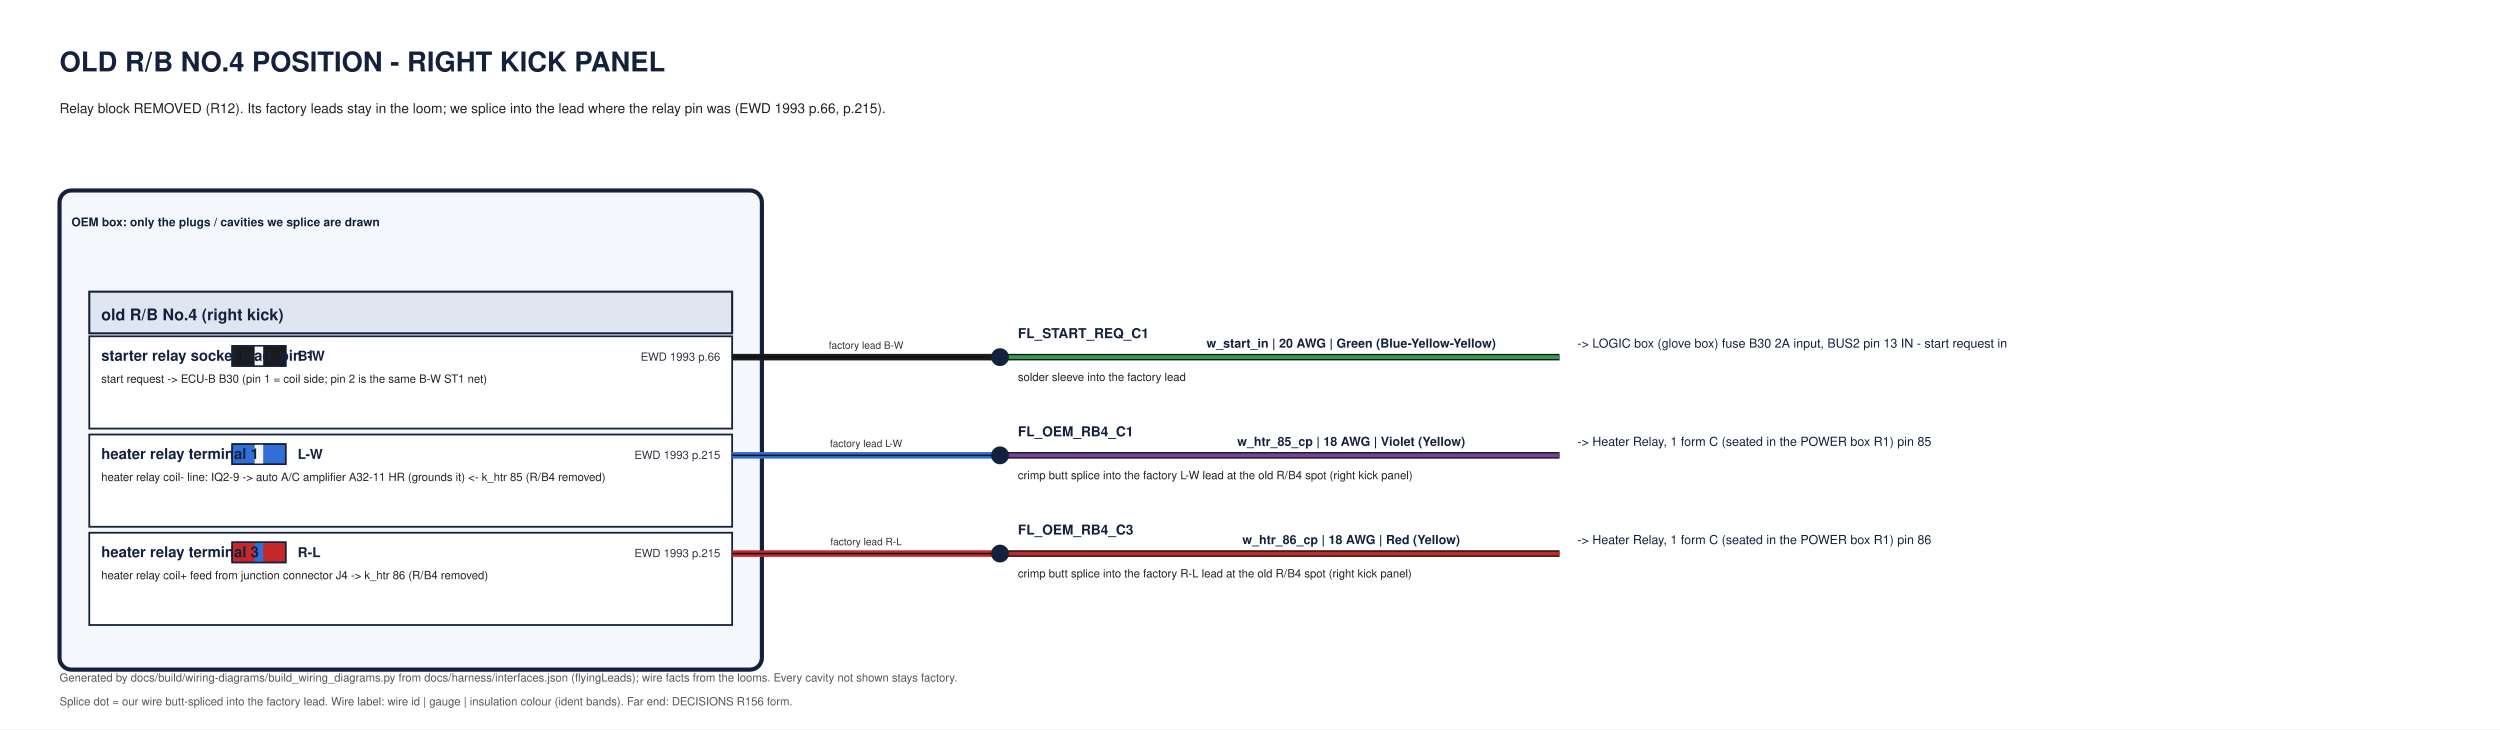
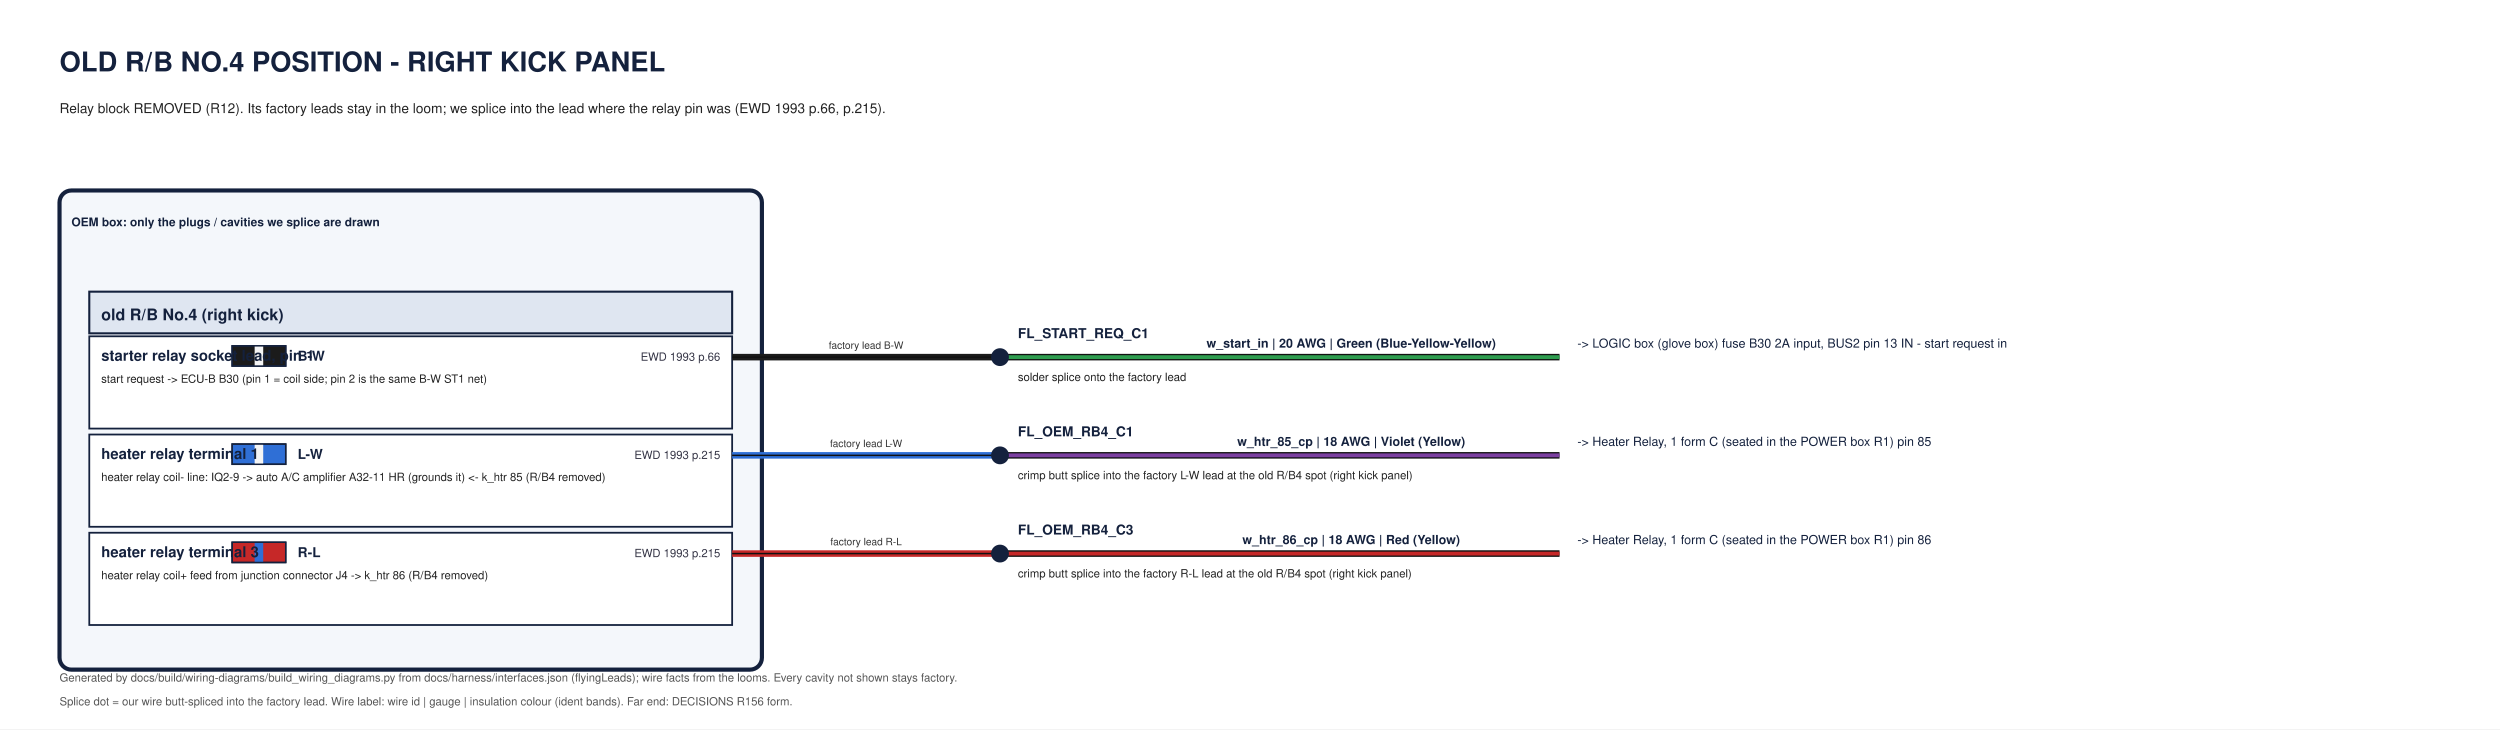
<svg xmlns="http://www.w3.org/2000/svg" viewBox="0 0 420.0 122.5" width="420.0mm" height="122.5mm">
  <rect x="0" y="0" width="420.0" height="122.5" fill="#ffffff" />
  <rect x="10.00" y="46.00" width="118.00" height="0.00" rx="0.00" fill="#ffffff" stroke="#14213d" stroke-width="0.35" />
  <rect x="10.00" y="32.00" width="118.00" height="80.50" rx="2.00" fill="#f4f7fb" stroke="#14213d" stroke-width="0.70" />
  <rect x="15.00" y="49.00" width="108.00" height="7.00" rx="0.00" fill="#dfe6f1" stroke="#14213d" stroke-width="0.35" />
  <rect x="15.00" y="56.50" width="108.00" height="15.50" rx="0.00" fill="#ffffff" stroke="#14213d" stroke-width="0.30" />
  <rect x="39.00" y="58.10" width="9.00" height="3.40" rx="0.00" fill="#1b1b1b" stroke="#14213d" stroke-width="0.25" />
  <rect x="42.78" y="58.10" width="1.44" height="3.40" rx="0.00" fill="#f4f4f4" stroke="none" stroke-width="0.00" />
  <rect x="39.00" y="58.10" width="9.00" height="3.40" rx="0.00" fill="none" stroke="#14213d" stroke-width="0.25" />
  <line x1="123.00" y1="60.00" x2="168.00" y2="60.00" stroke="#1b1b1b" stroke-width="1.10" />
  <line x1="123.00" y1="60.00" x2="168.00" y2="60.00" stroke="#111" stroke-width="0.25" />
  <polyline points="168.00,60.00 262.00,60.00" fill="none" stroke="#ffffff" stroke-width="2.25" stroke-linejoin="round" stroke-linecap="butt" />
  <polyline points="168.00,60.00 262.00,60.00" fill="none" stroke="#111" stroke-width="1.10" stroke-linejoin="round" stroke-linecap="butt" />
  <polyline points="168.00,60.00 262.00,60.00" fill="none" stroke="#2e9d4f" stroke-width="0.65" stroke-linejoin="round" stroke-linecap="butt" />
  <rect x="15.00" y="73.00" width="108.00" height="15.50" rx="0.00" fill="#ffffff" stroke="#14213d" stroke-width="0.30" />
  <rect x="39.00" y="74.60" width="9.00" height="3.40" rx="0.00" fill="#2f6fd6" stroke="#14213d" stroke-width="0.25" />
  <rect x="42.78" y="74.60" width="1.44" height="3.40" rx="0.00" fill="#f4f4f4" stroke="none" stroke-width="0.00" />
  <rect x="39.00" y="74.60" width="9.00" height="3.40" rx="0.00" fill="none" stroke="#14213d" stroke-width="0.25" />
  <line x1="123.00" y1="76.50" x2="168.00" y2="76.50" stroke="#2f6fd6" stroke-width="1.10" />
  <line x1="123.00" y1="76.50" x2="168.00" y2="76.50" stroke="#111" stroke-width="0.25" />
  <polyline points="168.00,76.50 262.00,76.50" fill="none" stroke="#ffffff" stroke-width="2.25" stroke-linejoin="round" stroke-linecap="butt" />
  <polyline points="168.00,76.50 262.00,76.50" fill="none" stroke="#111" stroke-width="1.10" stroke-linejoin="round" stroke-linecap="butt" />
  <polyline points="168.00,76.50 262.00,76.50" fill="none" stroke="#7b3fa0" stroke-width="0.65" stroke-linejoin="round" stroke-linecap="butt" />
  <rect x="15.00" y="89.50" width="108.00" height="15.50" rx="0.00" fill="#ffffff" stroke="#14213d" stroke-width="0.30" />
  <rect x="39.00" y="91.10" width="9.00" height="3.40" rx="0.00" fill="#c62828" stroke="#14213d" stroke-width="0.25" />
  <rect x="42.78" y="91.10" width="1.44" height="3.40" rx="0.00" fill="#2f6fd6" stroke="none" stroke-width="0.00" />
  <rect x="39.00" y="91.10" width="9.00" height="3.40" rx="0.00" fill="none" stroke="#14213d" stroke-width="0.25" />
  <line x1="123.00" y1="93.00" x2="168.00" y2="93.00" stroke="#c62828" stroke-width="1.10" />
  <line x1="123.00" y1="93.00" x2="168.00" y2="93.00" stroke="#111" stroke-width="0.25" />
  <polyline points="168.00,93.00 262.00,93.00" fill="none" stroke="#ffffff" stroke-width="2.25" stroke-linejoin="round" stroke-linecap="butt" />
  <polyline points="168.00,93.00 262.00,93.00" fill="none" stroke="#111" stroke-width="1.10" stroke-linejoin="round" stroke-linecap="butt" />
  <polyline points="168.00,93.00 262.00,93.00" fill="none" stroke="#c62828" stroke-width="0.65" stroke-linejoin="round" stroke-linecap="butt" />
  <text x="10.00" y="12.00" font-size="4.60" text-anchor="start" fill="#14213d" font-family="Helvetica, Arial, sans-serif" font-weight="bold">OLD R/B NO.4 POSITION - RIGHT KICK PANEL</text>
  <text x="10.00" y="19.00" font-size="2.30" text-anchor="start" fill="#222" font-family="Helvetica, Arial, sans-serif">Relay block REMOVED (R12). Its factory leads stay in the loom; we splice into the lead where the relay pin was (EWD 1993 p.66, p.215).</text>
  <text x="17.00" y="53.80" font-size="2.70" text-anchor="start" fill="#14213d" font-family="Helvetica, Arial, sans-serif" font-weight="bold">old R/B No.4 (right kick)</text>
  <text x="17.00" y="60.60" font-size="2.50" text-anchor="start" fill="#14213d" font-family="Helvetica, Arial, sans-serif" font-weight="bold">starter relay socket lead, pin 1</text>
  <text x="50.00" y="60.60" font-size="2.30" text-anchor="start" fill="#14213d" font-family="Helvetica, Arial, sans-serif" font-weight="bold">B-W</text>
  <text x="121.00" y="60.60" font-size="1.90" text-anchor="end" fill="#334" font-family="Helvetica, Arial, sans-serif">EWD 1993 p.66</text>
  <text x="17.00" y="64.30" font-size="1.90" text-anchor="start" fill="#222" font-family="Helvetica, Arial, sans-serif">start request -&gt; ECU-B B30 (pin 1 = coil side; pin 2 is the same B-W ST1 net)</text>
  <text x="145.50" y="58.60" font-size="1.70" text-anchor="middle" fill="#333" font-family="Helvetica, Arial, sans-serif">factory lead B-W</text>
  <circle cx="168.00" cy="60.00" r="1.50" fill="#14213d" stroke="none" stroke-width="0.20" />
  <text x="171.00" y="56.80" font-size="2.30" text-anchor="start" fill="#14213d" font-family="Helvetica, Arial, sans-serif" font-weight="bold">FL_START_REQ_C1</text>
-   <text x="171.00" y="64.00" font-size="1.90" text-anchor="start" fill="#222" font-family="Helvetica, Arial, sans-serif">solder sleeve into the factory lead</text>
+   <text x="171.00" y="64.00" font-size="1.90" text-anchor="start" fill="#222" font-family="Helvetica, Arial, sans-serif">solder splice onto the factory lead</text>
  <text x="227.00" y="58.40" font-size="2.10" text-anchor="middle" fill="#14213d" font-family="Helvetica, Arial, sans-serif" font-weight="bold">w_start_in | 20 AWG | Green (Blue-Yellow-Yellow)</text>
  <text x="265.00" y="58.40" font-size="2.10" text-anchor="start" fill="#14213d" font-family="Helvetica, Arial, sans-serif">-&gt; LOGIC box (glove box) fuse B30 2A input, BUS2 pin 13 IN - start request in</text>
  <text x="17.00" y="77.10" font-size="2.50" text-anchor="start" fill="#14213d" font-family="Helvetica, Arial, sans-serif" font-weight="bold">heater relay terminal 1</text>
  <text x="50.00" y="77.10" font-size="2.30" text-anchor="start" fill="#14213d" font-family="Helvetica, Arial, sans-serif" font-weight="bold">L-W</text>
  <text x="121.00" y="77.10" font-size="1.90" text-anchor="end" fill="#334" font-family="Helvetica, Arial, sans-serif">EWD 1993 p.215</text>
  <text x="17.00" y="80.80" font-size="1.90" text-anchor="start" fill="#222" font-family="Helvetica, Arial, sans-serif">heater relay coil- line: IQ2-9 -&gt; auto A/C amplifier A32-11 HR (grounds it) &lt;- k_htr 85 (R/B4 removed)</text>
  <text x="145.50" y="75.10" font-size="1.70" text-anchor="middle" fill="#333" font-family="Helvetica, Arial, sans-serif">factory lead L-W</text>
  <circle cx="168.00" cy="76.50" r="1.50" fill="#14213d" stroke="none" stroke-width="0.20" />
  <text x="171.00" y="73.30" font-size="2.30" text-anchor="start" fill="#14213d" font-family="Helvetica, Arial, sans-serif" font-weight="bold">FL_OEM_RB4_C1</text>
  <text x="171.00" y="80.50" font-size="1.90" text-anchor="start" fill="#222" font-family="Helvetica, Arial, sans-serif">crimp butt splice into the factory L-W lead at the old R/B4 spot (right kick panel)</text>
  <text x="227.00" y="74.90" font-size="2.10" text-anchor="middle" fill="#14213d" font-family="Helvetica, Arial, sans-serif" font-weight="bold">w_htr_85_cp | 18 AWG | Violet (Yellow)</text>
  <text x="265.00" y="74.90" font-size="2.10" text-anchor="start" fill="#14213d" font-family="Helvetica, Arial, sans-serif">-&gt; Heater Relay, 1 form C (seated in the POWER box R1) pin 85</text>
  <text x="17.00" y="93.60" font-size="2.50" text-anchor="start" fill="#14213d" font-family="Helvetica, Arial, sans-serif" font-weight="bold">heater relay terminal 3</text>
  <text x="50.00" y="93.60" font-size="2.30" text-anchor="start" fill="#14213d" font-family="Helvetica, Arial, sans-serif" font-weight="bold">R-L</text>
  <text x="121.00" y="93.60" font-size="1.90" text-anchor="end" fill="#334" font-family="Helvetica, Arial, sans-serif">EWD 1993 p.215</text>
  <text x="17.00" y="97.30" font-size="1.90" text-anchor="start" fill="#222" font-family="Helvetica, Arial, sans-serif">heater relay coil+ feed from junction connector J4 -&gt; k_htr 86 (R/B4 removed)</text>
  <text x="145.50" y="91.60" font-size="1.70" text-anchor="middle" fill="#333" font-family="Helvetica, Arial, sans-serif">factory lead R-L</text>
  <circle cx="168.00" cy="93.00" r="1.50" fill="#14213d" stroke="none" stroke-width="0.20" />
  <text x="171.00" y="89.80" font-size="2.30" text-anchor="start" fill="#14213d" font-family="Helvetica, Arial, sans-serif" font-weight="bold">FL_OEM_RB4_C3</text>
  <text x="171.00" y="97.00" font-size="1.90" text-anchor="start" fill="#222" font-family="Helvetica, Arial, sans-serif">crimp butt splice into the factory R-L lead at the old R/B4 spot (right kick panel)</text>
  <text x="227.00" y="91.40" font-size="2.10" text-anchor="middle" fill="#14213d" font-family="Helvetica, Arial, sans-serif" font-weight="bold">w_htr_86_cp | 18 AWG | Red (Yellow)</text>
  <text x="265.00" y="91.40" font-size="2.10" text-anchor="start" fill="#14213d" font-family="Helvetica, Arial, sans-serif">-&gt; Heater Relay, 1 form C (seated in the POWER box R1) pin 86</text>
  <text x="12.00" y="38.00" font-size="2.00" text-anchor="start" fill="#14213d" font-family="Helvetica, Arial, sans-serif" font-weight="bold">OEM box: only the plugs / cavities we splice are drawn</text>
  <text x="10.00" y="114.50" font-size="1.90" text-anchor="start" fill="#555" font-family="Helvetica, Arial, sans-serif">Generated by docs/build/wiring-diagrams/build_wiring_diagrams.py from docs/harness/interfaces.json (flyingLeads); wire facts from the looms. Every cavity not shown stays factory.</text>
  <text x="10.00" y="118.50" font-size="1.90" text-anchor="start" fill="#555" font-family="Helvetica, Arial, sans-serif">Splice dot = our wire butt-spliced into the factory lead. Wire label: wire id | gauge | insulation colour (ident bands). Far end: DECISIONS R156 form.</text>
</svg>
